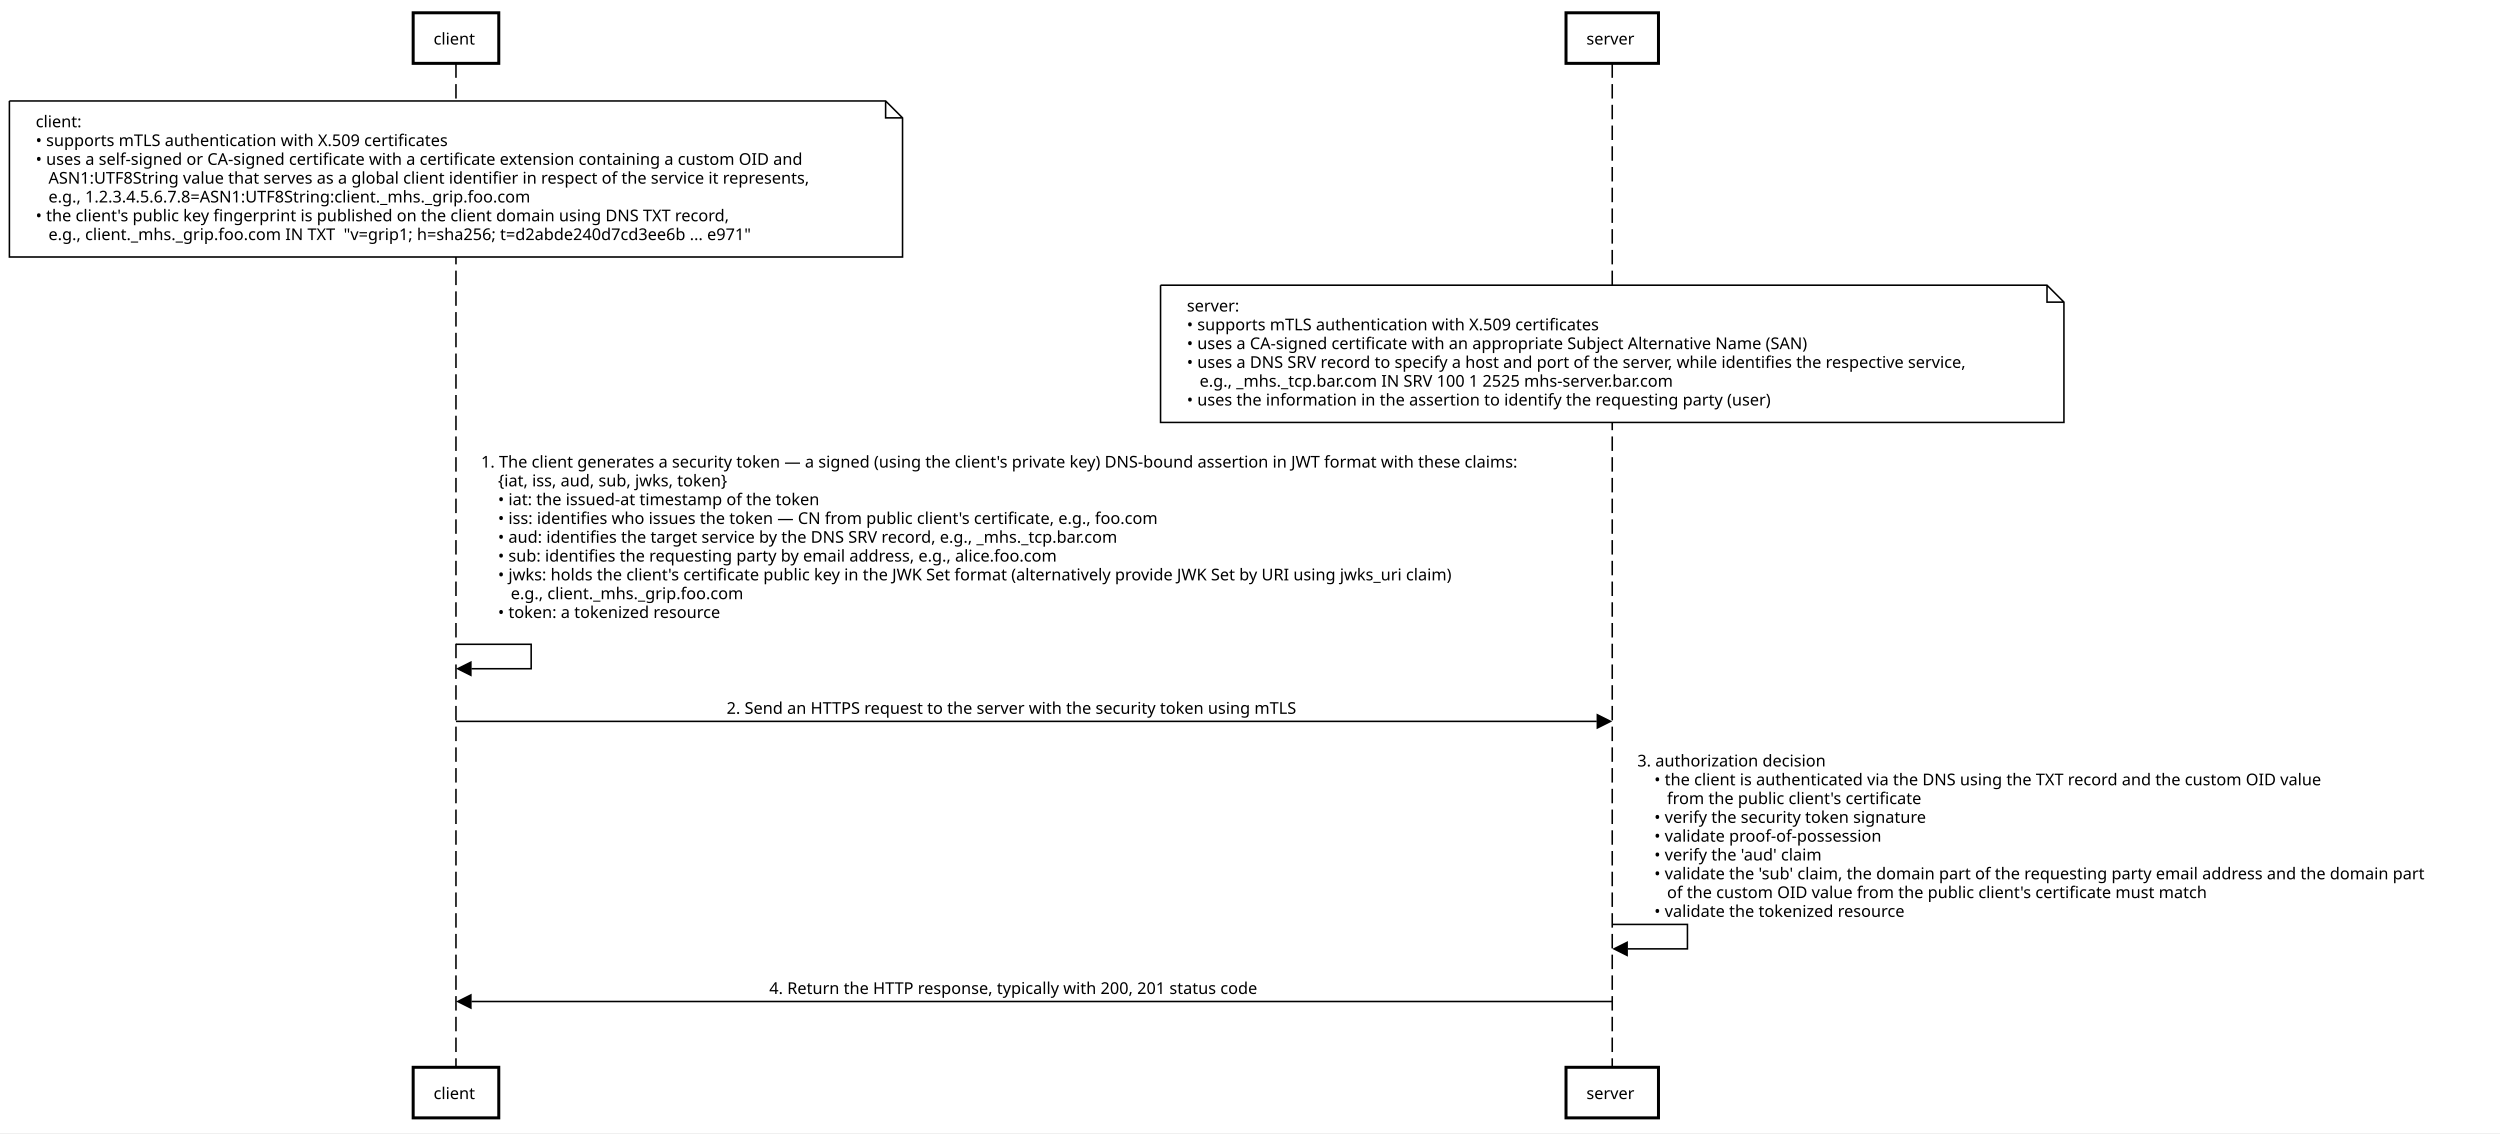
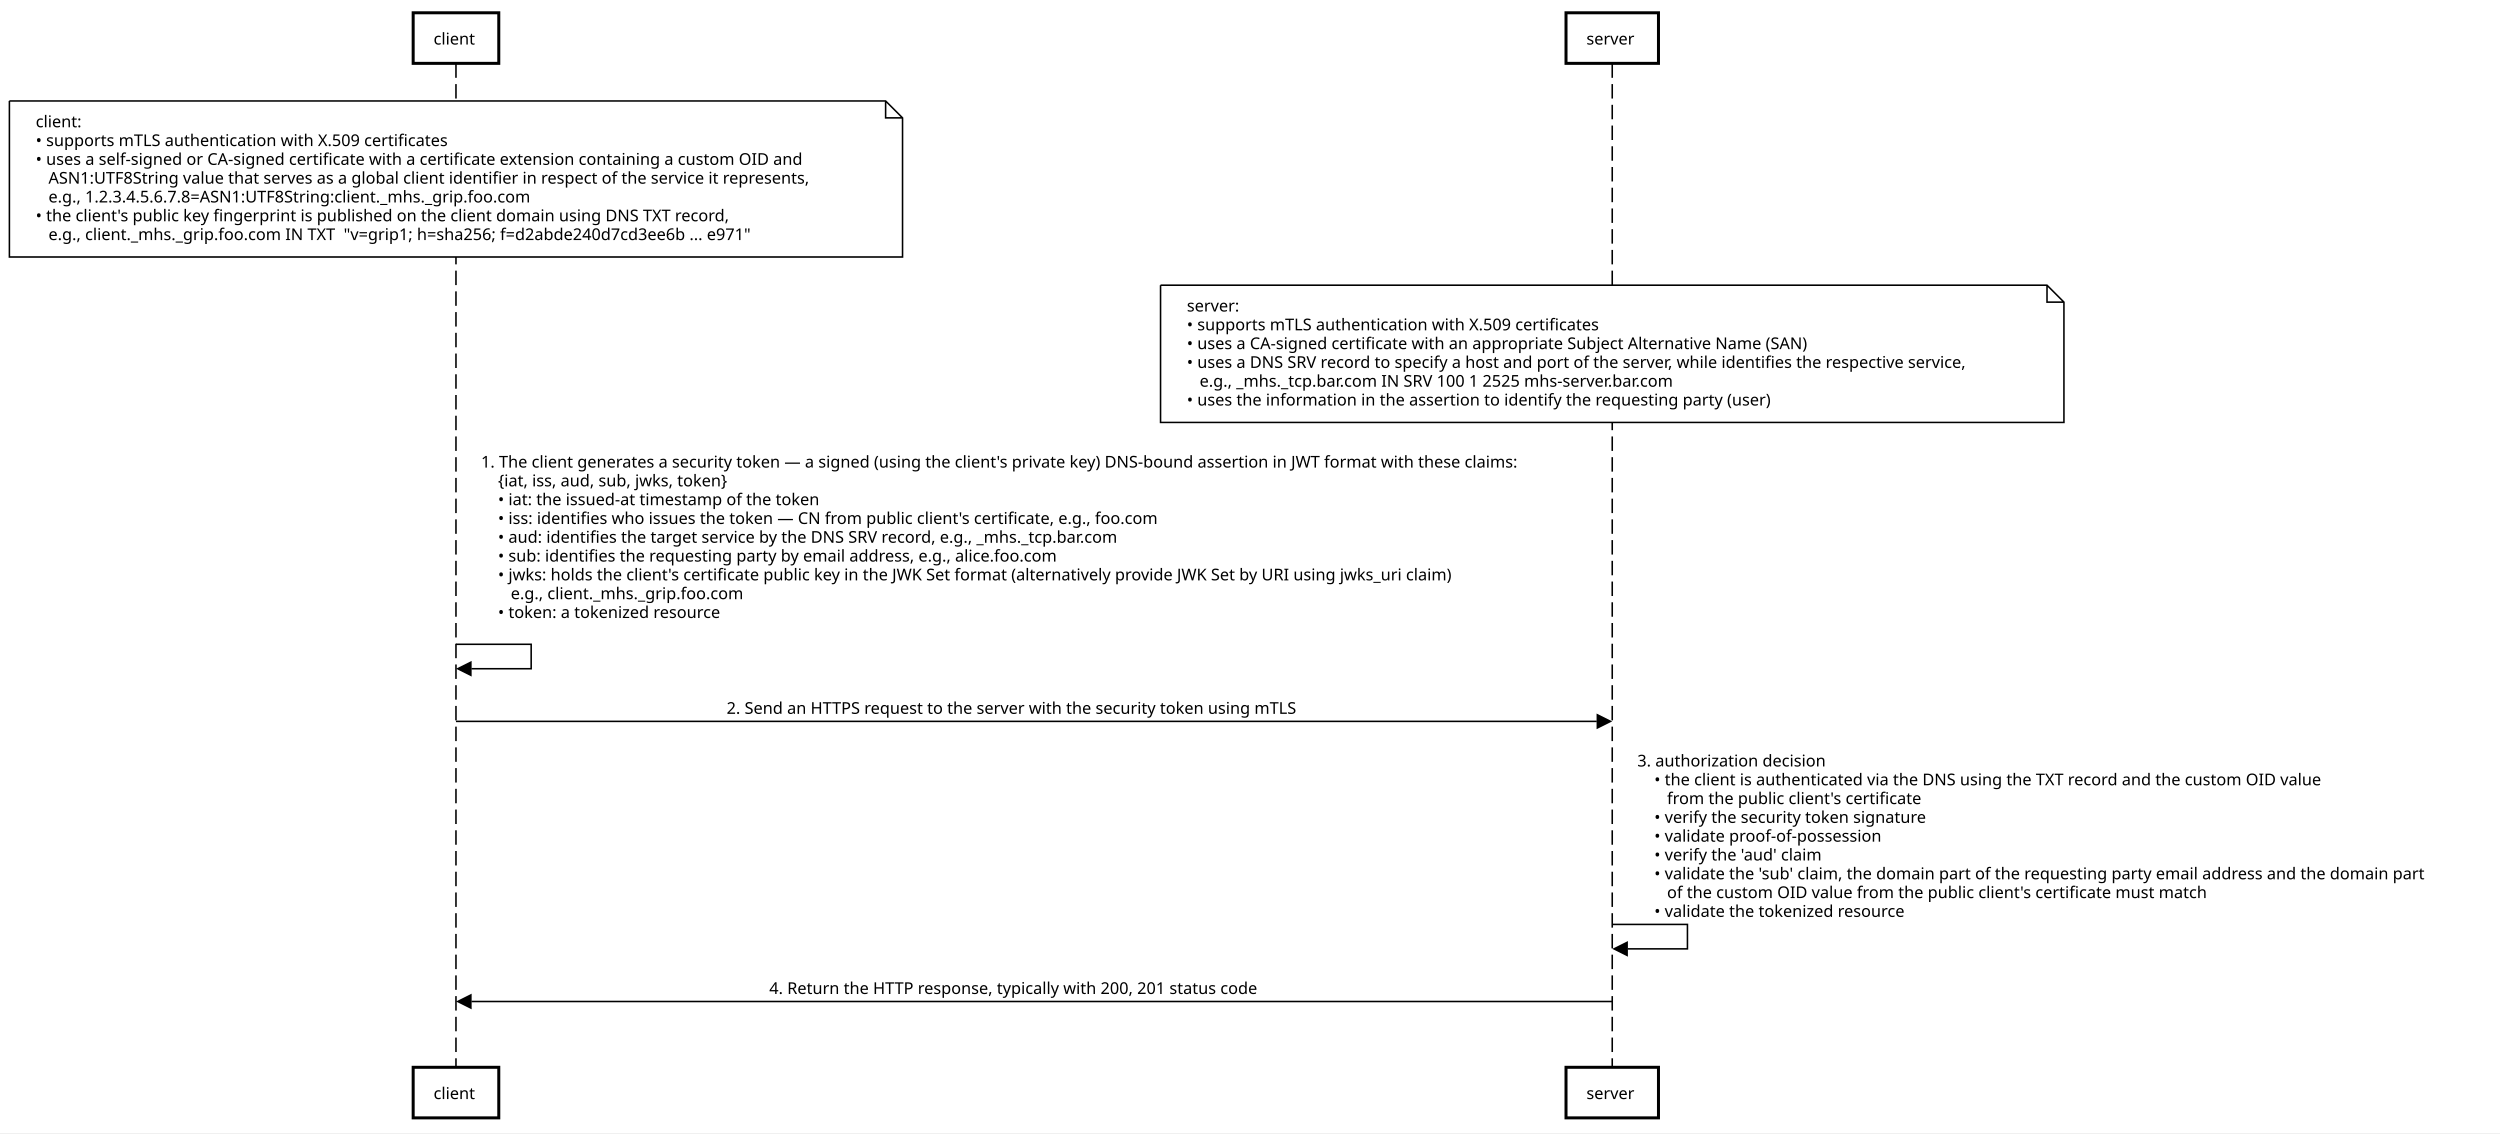
<svg xmlns="http://www.w3.org/2000/svg" version="1.1" width="1838" height="833">
  <defs />
  <g>
    <g />
    <g />
    <g />
    <g />
    <g />
    <g />
    <g />
    <g />
    <g />
    <g />
    <g />
    <g />
    <g />
    <g />
    <g />
    <g />
    <g />
    <g />
    <g />
    <g />
    <g />
    <g />
    <g />
    <g />
    <g />
    <g />
    <g />
    <g />
    <g />
    <g />
    <g />
    <g />
    <g />
    <g />
    <g />
    <g />
    <g>
      <rect fill="white" stroke="none" x="0" y="0" width="1838" height="833" />
    </g>
    <g />
    <g>
      <path fill="none" stroke="black" paint-order="fill stroke markers" d=" M 335.229 46.58 L 335.229 784.68" stroke-miterlimit="10" stroke-width="1.152" stroke-dasharray="10.632,4.607" />
      <path fill="none" stroke="black" paint-order="fill stroke markers" d=" M 1185.319 46.58 L 1185.319 784.68" stroke-miterlimit="10" stroke-width="1.152" stroke-dasharray="10.632,4.607" />
    </g>
    <g>
      <path fill="none" stroke="none" />
      <g>
        <path fill="white" stroke="black" paint-order="fill stroke markers" d=" M 303.757 9.399 L 366.701 9.399 L 366.701 46.58 L 303.757 46.58 L 303.757 9.399 Z" stroke-miterlimit="10" stroke-width="2.212" stroke-dasharray="" />
      </g>
      <g>
        <text fill="black" stroke="none" font-family="sans-serif" font-size="9pt" font-style="normal" font-weight="normal" text-decoration="normal" x="318.754" y="32.758" text-anchor="start" dominant-baseline="alphabetic" xml:space="preserve">client</text>
      </g>
      <path fill="none" stroke="none" />
      <g>
        <path fill="white" stroke="black" paint-order="fill stroke markers" d=" M 1151.331 9.399 L 1219.308 9.399 L 1219.308 46.58 L 1151.331 46.58 L 1151.331 9.399 Z" stroke-miterlimit="10" stroke-width="2.212" stroke-dasharray="" />
      </g>
      <g>
        <text fill="black" stroke="none" font-family="sans-serif" font-size="9pt" font-style="normal" font-weight="normal" text-decoration="normal" x="1166.327" y="32.758" text-anchor="start" dominant-baseline="alphabetic" xml:space="preserve">server</text>
      </g>
      <path fill="none" stroke="none" />
      <g>
        <path fill="white" stroke="black" paint-order="fill stroke markers" d=" M 303.757 784.68 L 366.701 784.68 L 366.701 821.862 L 303.757 821.862 L 303.757 784.68 Z" stroke-miterlimit="10" stroke-width="2.212" stroke-dasharray="" />
      </g>
      <g>
        <text fill="black" stroke="none" font-family="sans-serif" font-size="9pt" font-style="normal" font-weight="normal" text-decoration="normal" x="318.754" y="808.04" text-anchor="start" dominant-baseline="alphabetic" xml:space="preserve">client</text>
      </g>
      <path fill="none" stroke="none" />
      <g>
        <path fill="white" stroke="black" paint-order="fill stroke markers" d=" M 1151.331 784.68 L 1219.308 784.68 L 1219.308 821.862 L 1151.331 821.862 L 1151.331 784.68 Z" stroke-miterlimit="10" stroke-width="2.212" stroke-dasharray="" />
      </g>
      <g>
        <text fill="black" stroke="none" font-family="sans-serif" font-size="9pt" font-style="normal" font-weight="normal" text-decoration="normal" x="1166.327" y="808.04" text-anchor="start" dominant-baseline="alphabetic" xml:space="preserve">server</text>
      </g>
    </g>
    <g>
      <path fill="white" stroke="black" paint-order="fill stroke markers" d=" M 6.911 74.225 L 651.106 74.225 L 663.546 86.665 L 663.546 188.948 L 6.911 188.948 L 6.911 74.225 M 651.106 74.225 L 651.106 86.665 L 663.546 86.665" stroke-miterlimit="10" stroke-width="1.152" stroke-dasharray="" />
      <g>
        <text fill="black" stroke="none" font-family="sans-serif" font-size="9pt" font-style="normal" font-weight="normal" text-decoration="normal" x="26.262" y="93.576" text-anchor="start" dominant-baseline="alphabetic" xml:space="preserve">client:</text>
        <text fill="black" stroke="none" font-family="sans-serif" font-size="9pt" font-style="normal" font-weight="normal" text-decoration="normal" x="26.262" y="107.398" text-anchor="start" dominant-baseline="alphabetic" xml:space="preserve">• supports mTLS authentication with X.509 certificates</text>
        <text fill="black" stroke="none" font-family="sans-serif" font-size="9pt" font-style="normal" font-weight="normal" text-decoration="normal" x="26.262" y="121.22" text-anchor="start" dominant-baseline="alphabetic" xml:space="preserve">• uses a self-signed or CA-signed certificate with a certificate extension containing a custom OID and</text>
        <text fill="black" stroke="none" font-family="sans-serif" font-size="9pt" font-style="normal" font-weight="normal" text-decoration="normal" x="26.262" y="135.042" text-anchor="start" dominant-baseline="alphabetic" xml:space="preserve">   ASN1:UTF8String value that serves as a global client identifier in respect of the service it represents,</text>
        <text fill="black" stroke="none" font-family="sans-serif" font-size="9pt" font-style="normal" font-weight="normal" text-decoration="normal" x="26.262" y="148.864" text-anchor="start" dominant-baseline="alphabetic" xml:space="preserve">   e.g., 1.2.3.4.5.6.7.8=ASN1:UTF8String:client._mhs._grip.foo.com</text>
        <text fill="black" stroke="none" font-family="sans-serif" font-size="9pt" font-style="normal" font-weight="normal" text-decoration="normal" x="26.262" y="162.686" text-anchor="start" dominant-baseline="alphabetic" xml:space="preserve">• the client's public key fingerprint is published on the client domain using DNS TXT record,</text>
-         <text fill="black" stroke="none" font-family="sans-serif" font-size="9pt" font-style="normal" font-weight="normal" text-decoration="normal" x="26.262" y="176.508" text-anchor="start" dominant-baseline="alphabetic" xml:space="preserve">   e.g., client._mhs._grip.foo.com IN TXT  "v=grip1; h=sha256; t=d2abde240d7cd3ee6b ... e971"</text>
+         <text fill="black" stroke="none" font-family="sans-serif" font-size="9pt" font-style="normal" font-weight="normal" text-decoration="normal" x="26.262" y="176.508" text-anchor="start" dominant-baseline="alphabetic" xml:space="preserve">   e.g., client._mhs._grip.foo.com IN TXT  "v=grip1; h=sha256; f=d2abde240d7cd3ee6b ... e971"</text>
      </g>
      <path fill="white" stroke="black" paint-order="fill stroke markers" d=" M 853.235 209.681 L 1504.964 209.681 L 1517.403 222.121 L 1517.403 310.582 L 853.235 310.582 L 853.235 209.681 M 1504.964 209.681 L 1504.964 222.121 L 1517.403 222.121" stroke-miterlimit="10" stroke-width="1.152" stroke-dasharray="" />
      <g>
        <text fill="black" stroke="none" font-family="sans-serif" font-size="9pt" font-style="normal" font-weight="normal" text-decoration="normal" x="872.586" y="229.032" text-anchor="start" dominant-baseline="alphabetic" xml:space="preserve">server:</text>
        <text fill="black" stroke="none" font-family="sans-serif" font-size="9pt" font-style="normal" font-weight="normal" text-decoration="normal" x="872.586" y="242.854" text-anchor="start" dominant-baseline="alphabetic" xml:space="preserve">• supports mTLS authentication with X.509 certificates</text>
        <text fill="black" stroke="none" font-family="sans-serif" font-size="9pt" font-style="normal" font-weight="normal" text-decoration="normal" x="872.586" y="256.676" text-anchor="start" dominant-baseline="alphabetic" xml:space="preserve">• uses a CA-signed certificate with an appropriate Subject Alternative Name (SAN)</text>
        <text fill="black" stroke="none" font-family="sans-serif" font-size="9pt" font-style="normal" font-weight="normal" text-decoration="normal" x="872.586" y="270.498" text-anchor="start" dominant-baseline="alphabetic" xml:space="preserve">• uses a DNS SRV record to specify a host and port of the server, while identifies the respective service,</text>
        <text fill="black" stroke="none" font-family="sans-serif" font-size="9pt" font-style="normal" font-weight="normal" text-decoration="normal" x="872.586" y="284.32" text-anchor="start" dominant-baseline="alphabetic" xml:space="preserve">   e.g., _mhs._tcp.bar.com IN SRV 100 1 2525 mhs-server.bar.com</text>
        <text fill="black" stroke="none" font-family="sans-serif" font-size="9pt" font-style="normal" font-weight="normal" text-decoration="normal" x="872.586" y="298.143" text-anchor="start" dominant-baseline="alphabetic" xml:space="preserve">• uses the information in the assertion to identify the requesting party (user)</text>
      </g>
      <g>
        <g>
          <rect fill="white" stroke="none" x="351.585" y="331.316" width="828.897" height="17.969" />
        </g>
        <g>
          <rect fill="white" stroke="none" x="351.585" y="345.138" width="207.997" height="17.969" />
        </g>
        <g>
          <rect fill="white" stroke="none" x="351.585" y="358.96" width="276.647" height="17.969" />
        </g>
        <g>
          <rect fill="white" stroke="none" x="351.585" y="372.782" width="544.897" height="17.969" />
        </g>
        <g>
          <rect fill="white" stroke="none" x="351.585" y="386.604" width="517.897" height="17.969" />
        </g>
        <g>
          <rect fill="white" stroke="none" x="351.585" y="400.426" width="466.047" height="17.969" />
        </g>
        <g>
          <rect fill="white" stroke="none" x="351.585" y="414.248" width="783.697" height="17.969" />
        </g>
        <g>
          <rect fill="white" stroke="none" x="351.585" y="428.07" width="214.713" height="17.969" />
        </g>
        <g>
          <rect fill="white" stroke="none" x="351.585" y="441.892" width="196.797" height="17.969" />
        </g>
        <g>
          <rect fill="white" stroke="none" x="351.585" y="455.714" width="4.147" height="17.969" />
        </g>
        <text fill="black" stroke="none" font-family="sans-serif" font-size="9pt" font-style="normal" font-weight="normal" text-decoration="normal" x="353.658" y="343.756" text-anchor="start" dominant-baseline="alphabetic" xml:space="preserve">1. The client generates a security token — a signed (using the client's private key) DNS-bound assertion in JWT format with these claims:</text>
        <text fill="black" stroke="none" font-family="sans-serif" font-size="9pt" font-style="normal" font-weight="normal" text-decoration="normal" x="353.658" y="357.578" text-anchor="start" dominant-baseline="alphabetic" xml:space="preserve">    {iat, iss, aud, sub, jwks, token}</text>
        <text fill="black" stroke="none" font-family="sans-serif" font-size="9pt" font-style="normal" font-weight="normal" text-decoration="normal" x="353.658" y="371.4" text-anchor="start" dominant-baseline="alphabetic" xml:space="preserve">    • iat: the issued-at timestamp of the token</text>
        <text fill="black" stroke="none" font-family="sans-serif" font-size="9pt" font-style="normal" font-weight="normal" text-decoration="normal" x="353.658" y="385.222" text-anchor="start" dominant-baseline="alphabetic" xml:space="preserve">    • iss: identifies who issues the token — CN from public client's certificate, e.g., foo.com</text>
        <text fill="black" stroke="none" font-family="sans-serif" font-size="9pt" font-style="normal" font-weight="normal" text-decoration="normal" x="353.658" y="399.044" text-anchor="start" dominant-baseline="alphabetic" xml:space="preserve">    • aud: identifies the target service by the DNS SRV record, e.g., _mhs._tcp.bar.com</text>
        <text fill="black" stroke="none" font-family="sans-serif" font-size="9pt" font-style="normal" font-weight="normal" text-decoration="normal" x="353.658" y="412.866" text-anchor="start" dominant-baseline="alphabetic" xml:space="preserve">    • sub: identifies the requesting party by email address, e.g., alice.foo.com</text>
        <text fill="black" stroke="none" font-family="sans-serif" font-size="9pt" font-style="normal" font-weight="normal" text-decoration="normal" x="353.658" y="426.688" text-anchor="start" dominant-baseline="alphabetic" xml:space="preserve">    • jwks: holds the client's certificate public key in the JWK Set format (alternatively provide JWK Set by URI using jwks_uri claim)</text>
        <text fill="black" stroke="none" font-family="sans-serif" font-size="9pt" font-style="normal" font-weight="normal" text-decoration="normal" x="353.658" y="440.51" text-anchor="start" dominant-baseline="alphabetic" xml:space="preserve">       e.g., client._mhs._grip.foo.com</text>
        <text fill="black" stroke="none" font-family="sans-serif" font-size="9pt" font-style="normal" font-weight="normal" text-decoration="normal" x="353.658" y="454.332" text-anchor="start" dominant-baseline="alphabetic" xml:space="preserve">    • token: a tokenized resource</text>
        <text fill="black" stroke="none" font-family="sans-serif" font-size="9pt" font-style="normal" font-weight="normal" text-decoration="normal" x="353.658" y="468.154" text-anchor="start" dominant-baseline="alphabetic" xml:space="preserve" />
      </g>
      <g>
        <path fill="none" stroke="black" paint-order="fill stroke markers" d=" M 335.229 473.683 L 390.517 473.683 L 390.517 491.652 L 346.609 491.652" stroke-miterlimit="10" stroke-width="1.152" stroke-dasharray="" />
        <g transform="translate(335.2287,491.6519) translate(-335.2287,-491.6519)">
          <path fill="black" stroke="none" paint-order="stroke fill markers" d=" M 346.747 485.893 L 335.229 491.652 L 346.747 497.411 Z" />
        </g>
      </g>
      <g>
        <g>
          <rect fill="white" stroke="none" x="532.117" y="512.385" width="456.313" height="17.969" />
        </g>
        <text fill="black" stroke="none" font-family="sans-serif" font-size="9pt" font-style="normal" font-weight="normal" text-decoration="normal" x="534.191" y="524.825" text-anchor="start" dominant-baseline="alphabetic" xml:space="preserve">2. Send an HTTPS request to the server with the security token using mTLS</text>
      </g>
      <g>
        <path fill="none" stroke="black" paint-order="fill stroke markers" d=" M 335.229 530.354 L 1173.939 530.354" stroke-miterlimit="10" stroke-width="1.152" stroke-dasharray="" />
        <g transform="translate(1185.319,530.3538) translate(-1185.319,-530.3538)">
          <path fill="black" stroke="none" paint-order="stroke fill markers" d=" M 1173.801 524.595 L 1185.319 530.354 L 1173.801 536.113 Z" />
        </g>
      </g>
      <g>
        <g>
          <rect fill="white" stroke="none" x="1201.675" y="551.087" width="152.197" height="17.969" />
        </g>
        <g>
          <rect fill="white" stroke="none" x="1201.675" y="564.909" width="551.513" height="17.969" />
        </g>
        <g>
          <rect fill="white" stroke="none" x="1201.675" y="578.731" width="232.88" height="17.969" />
        </g>
        <g>
          <rect fill="white" stroke="none" x="1201.675" y="592.553" width="237.08" height="17.969" />
        </g>
        <g>
          <rect fill="white" stroke="none" x="1201.675" y="606.375" width="198.28" height="17.969" />
        </g>
        <g>
          <rect fill="white" stroke="none" x="1201.675" y="620.197" width="156.78" height="17.969" />
        </g>
        <g>
          <rect fill="white" stroke="none" x="1201.675" y="634.02" width="631.73" height="17.969" />
        </g>
        <g>
          <rect fill="white" stroke="none" x="1201.675" y="647.842" width="458.18" height="17.969" />
        </g>
        <g>
          <rect fill="white" stroke="none" x="1201.675" y="661.664" width="219.697" height="17.969" />
        </g>
        <text fill="black" stroke="none" font-family="sans-serif" font-size="9pt" font-style="normal" font-weight="normal" text-decoration="normal" x="1203.749" y="563.527" text-anchor="start" dominant-baseline="alphabetic" xml:space="preserve">3. authorization decision</text>
        <text fill="black" stroke="none" font-family="sans-serif" font-size="9pt" font-style="normal" font-weight="normal" text-decoration="normal" x="1203.749" y="577.349" text-anchor="start" dominant-baseline="alphabetic" xml:space="preserve">    • the client is authenticated via the DNS using the TXT record and the custom OID value</text>
        <text fill="black" stroke="none" font-family="sans-serif" font-size="9pt" font-style="normal" font-weight="normal" text-decoration="normal" x="1203.749" y="591.171" text-anchor="start" dominant-baseline="alphabetic" xml:space="preserve">       from the public client's certificate</text>
        <text fill="black" stroke="none" font-family="sans-serif" font-size="9pt" font-style="normal" font-weight="normal" text-decoration="normal" x="1203.749" y="604.993" text-anchor="start" dominant-baseline="alphabetic" xml:space="preserve">    • verify the security token signature</text>
        <text fill="black" stroke="none" font-family="sans-serif" font-size="9pt" font-style="normal" font-weight="normal" text-decoration="normal" x="1203.749" y="618.815" text-anchor="start" dominant-baseline="alphabetic" xml:space="preserve">    • validate proof-of-possession</text>
        <text fill="black" stroke="none" font-family="sans-serif" font-size="9pt" font-style="normal" font-weight="normal" text-decoration="normal" x="1203.749" y="632.637" text-anchor="start" dominant-baseline="alphabetic" xml:space="preserve">    • verify the 'aud' claim</text>
        <text fill="black" stroke="none" font-family="sans-serif" font-size="9pt" font-style="normal" font-weight="normal" text-decoration="normal" x="1203.749" y="646.459" text-anchor="start" dominant-baseline="alphabetic" xml:space="preserve">    • validate the 'sub' claim, the domain part of the requesting party email address and the domain part</text>
        <text fill="black" stroke="none" font-family="sans-serif" font-size="9pt" font-style="normal" font-weight="normal" text-decoration="normal" x="1203.749" y="660.281" text-anchor="start" dominant-baseline="alphabetic" xml:space="preserve">       of the custom OID value from the public client's certificate must match</text>
        <text fill="black" stroke="none" font-family="sans-serif" font-size="9pt" font-style="normal" font-weight="normal" text-decoration="normal" x="1203.749" y="674.104" text-anchor="start" dominant-baseline="alphabetic" xml:space="preserve">    • validate the tokenized resource</text>
      </g>
      <g>
        <path fill="none" stroke="black" paint-order="fill stroke markers" d=" M 1185.319 679.632 L 1240.608 679.632 L 1240.608 697.601 L 1196.699 697.601" stroke-miterlimit="10" stroke-width="1.152" stroke-dasharray="" />
        <g transform="translate(1185.319,697.6011) translate(-1185.319,-697.6011)">
          <path fill="black" stroke="none" paint-order="stroke fill markers" d=" M 1196.838 691.842 L 1185.319 697.601 L 1196.838 703.36 Z" />
        </g>
      </g>
      <g>
        <g>
          <rect fill="white" stroke="none" x="563.476" y="718.334" width="393.597" height="17.969" />
        </g>
        <text fill="black" stroke="none" font-family="sans-serif" font-size="9pt" font-style="normal" font-weight="normal" text-decoration="normal" x="565.549" y="730.774" text-anchor="start" dominant-baseline="alphabetic" xml:space="preserve">4. Return the HTTP response, typically with 200, 201 status code</text>
      </g>
      <g>
        <path fill="none" stroke="black" paint-order="fill stroke markers" d=" M 1185.319 736.303 L 346.609 736.303" stroke-miterlimit="10" stroke-width="1.152" stroke-dasharray="" />
        <g transform="translate(335.2287,736.303) translate(-335.2287,-736.303)">
          <path fill="black" stroke="none" paint-order="stroke fill markers" d=" M 346.747 730.544 L 335.229 736.303 L 346.747 742.062 Z" />
        </g>
      </g>
    </g>
  </g>
</svg>
